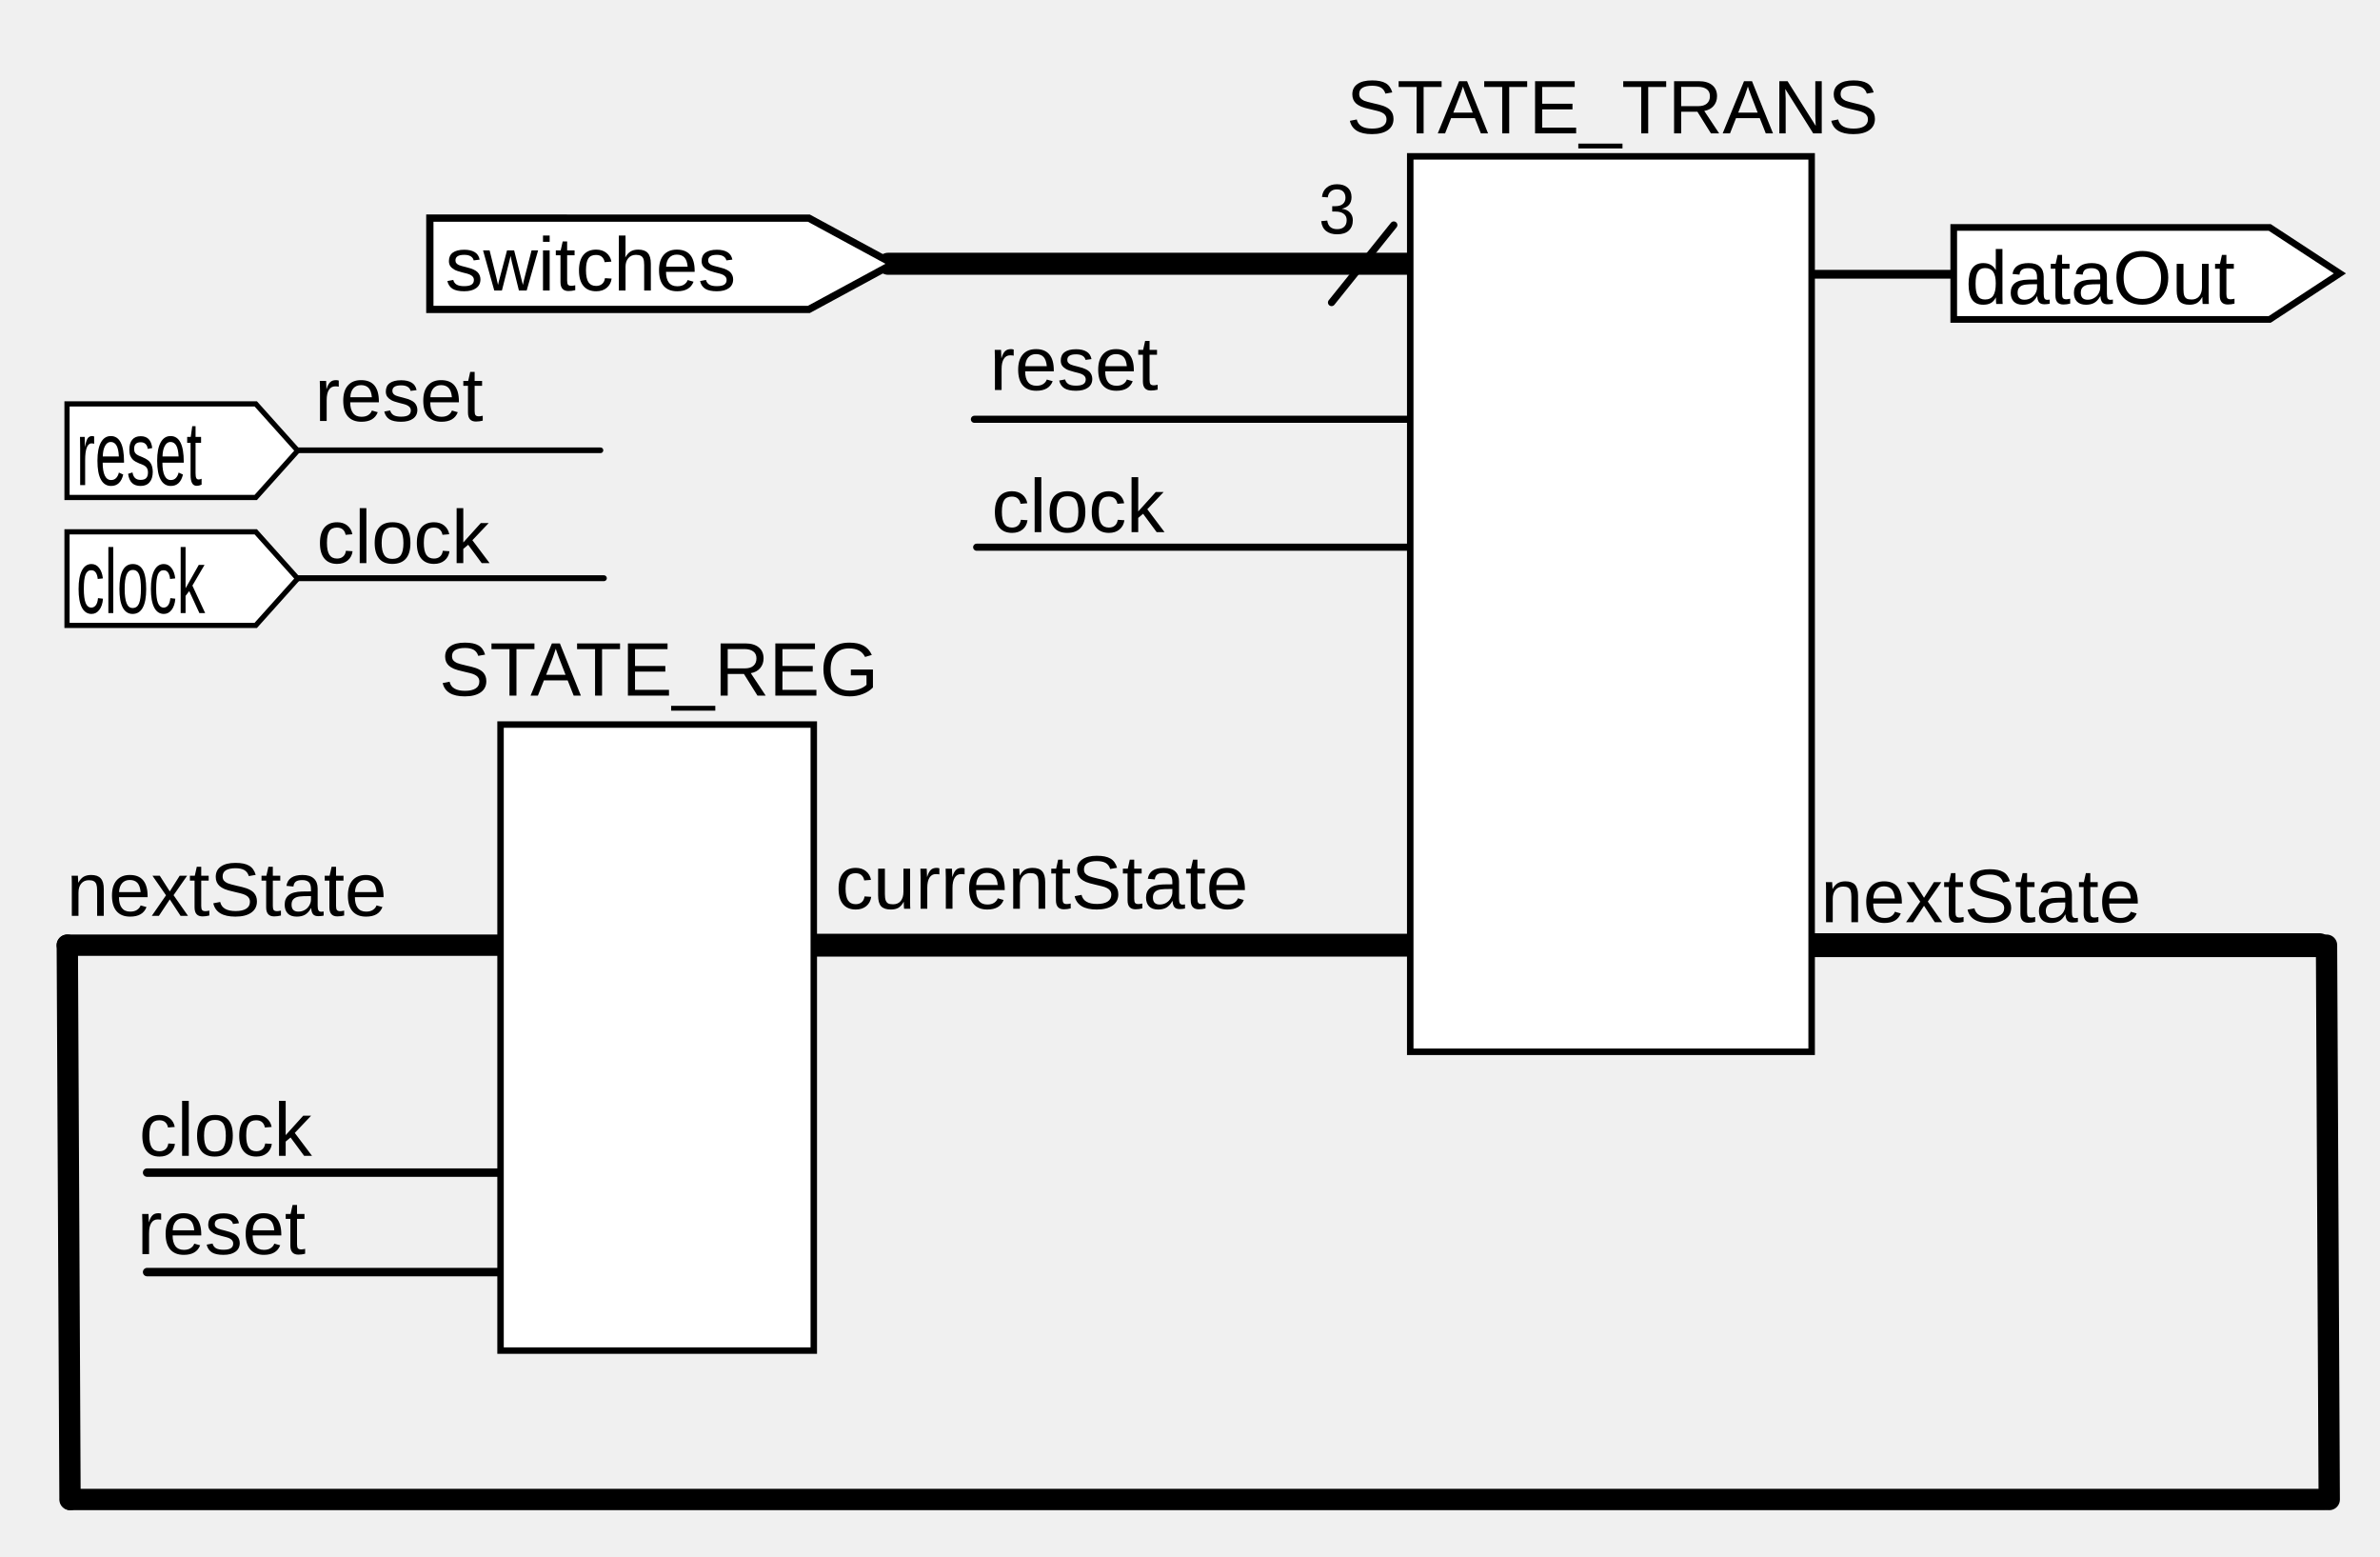
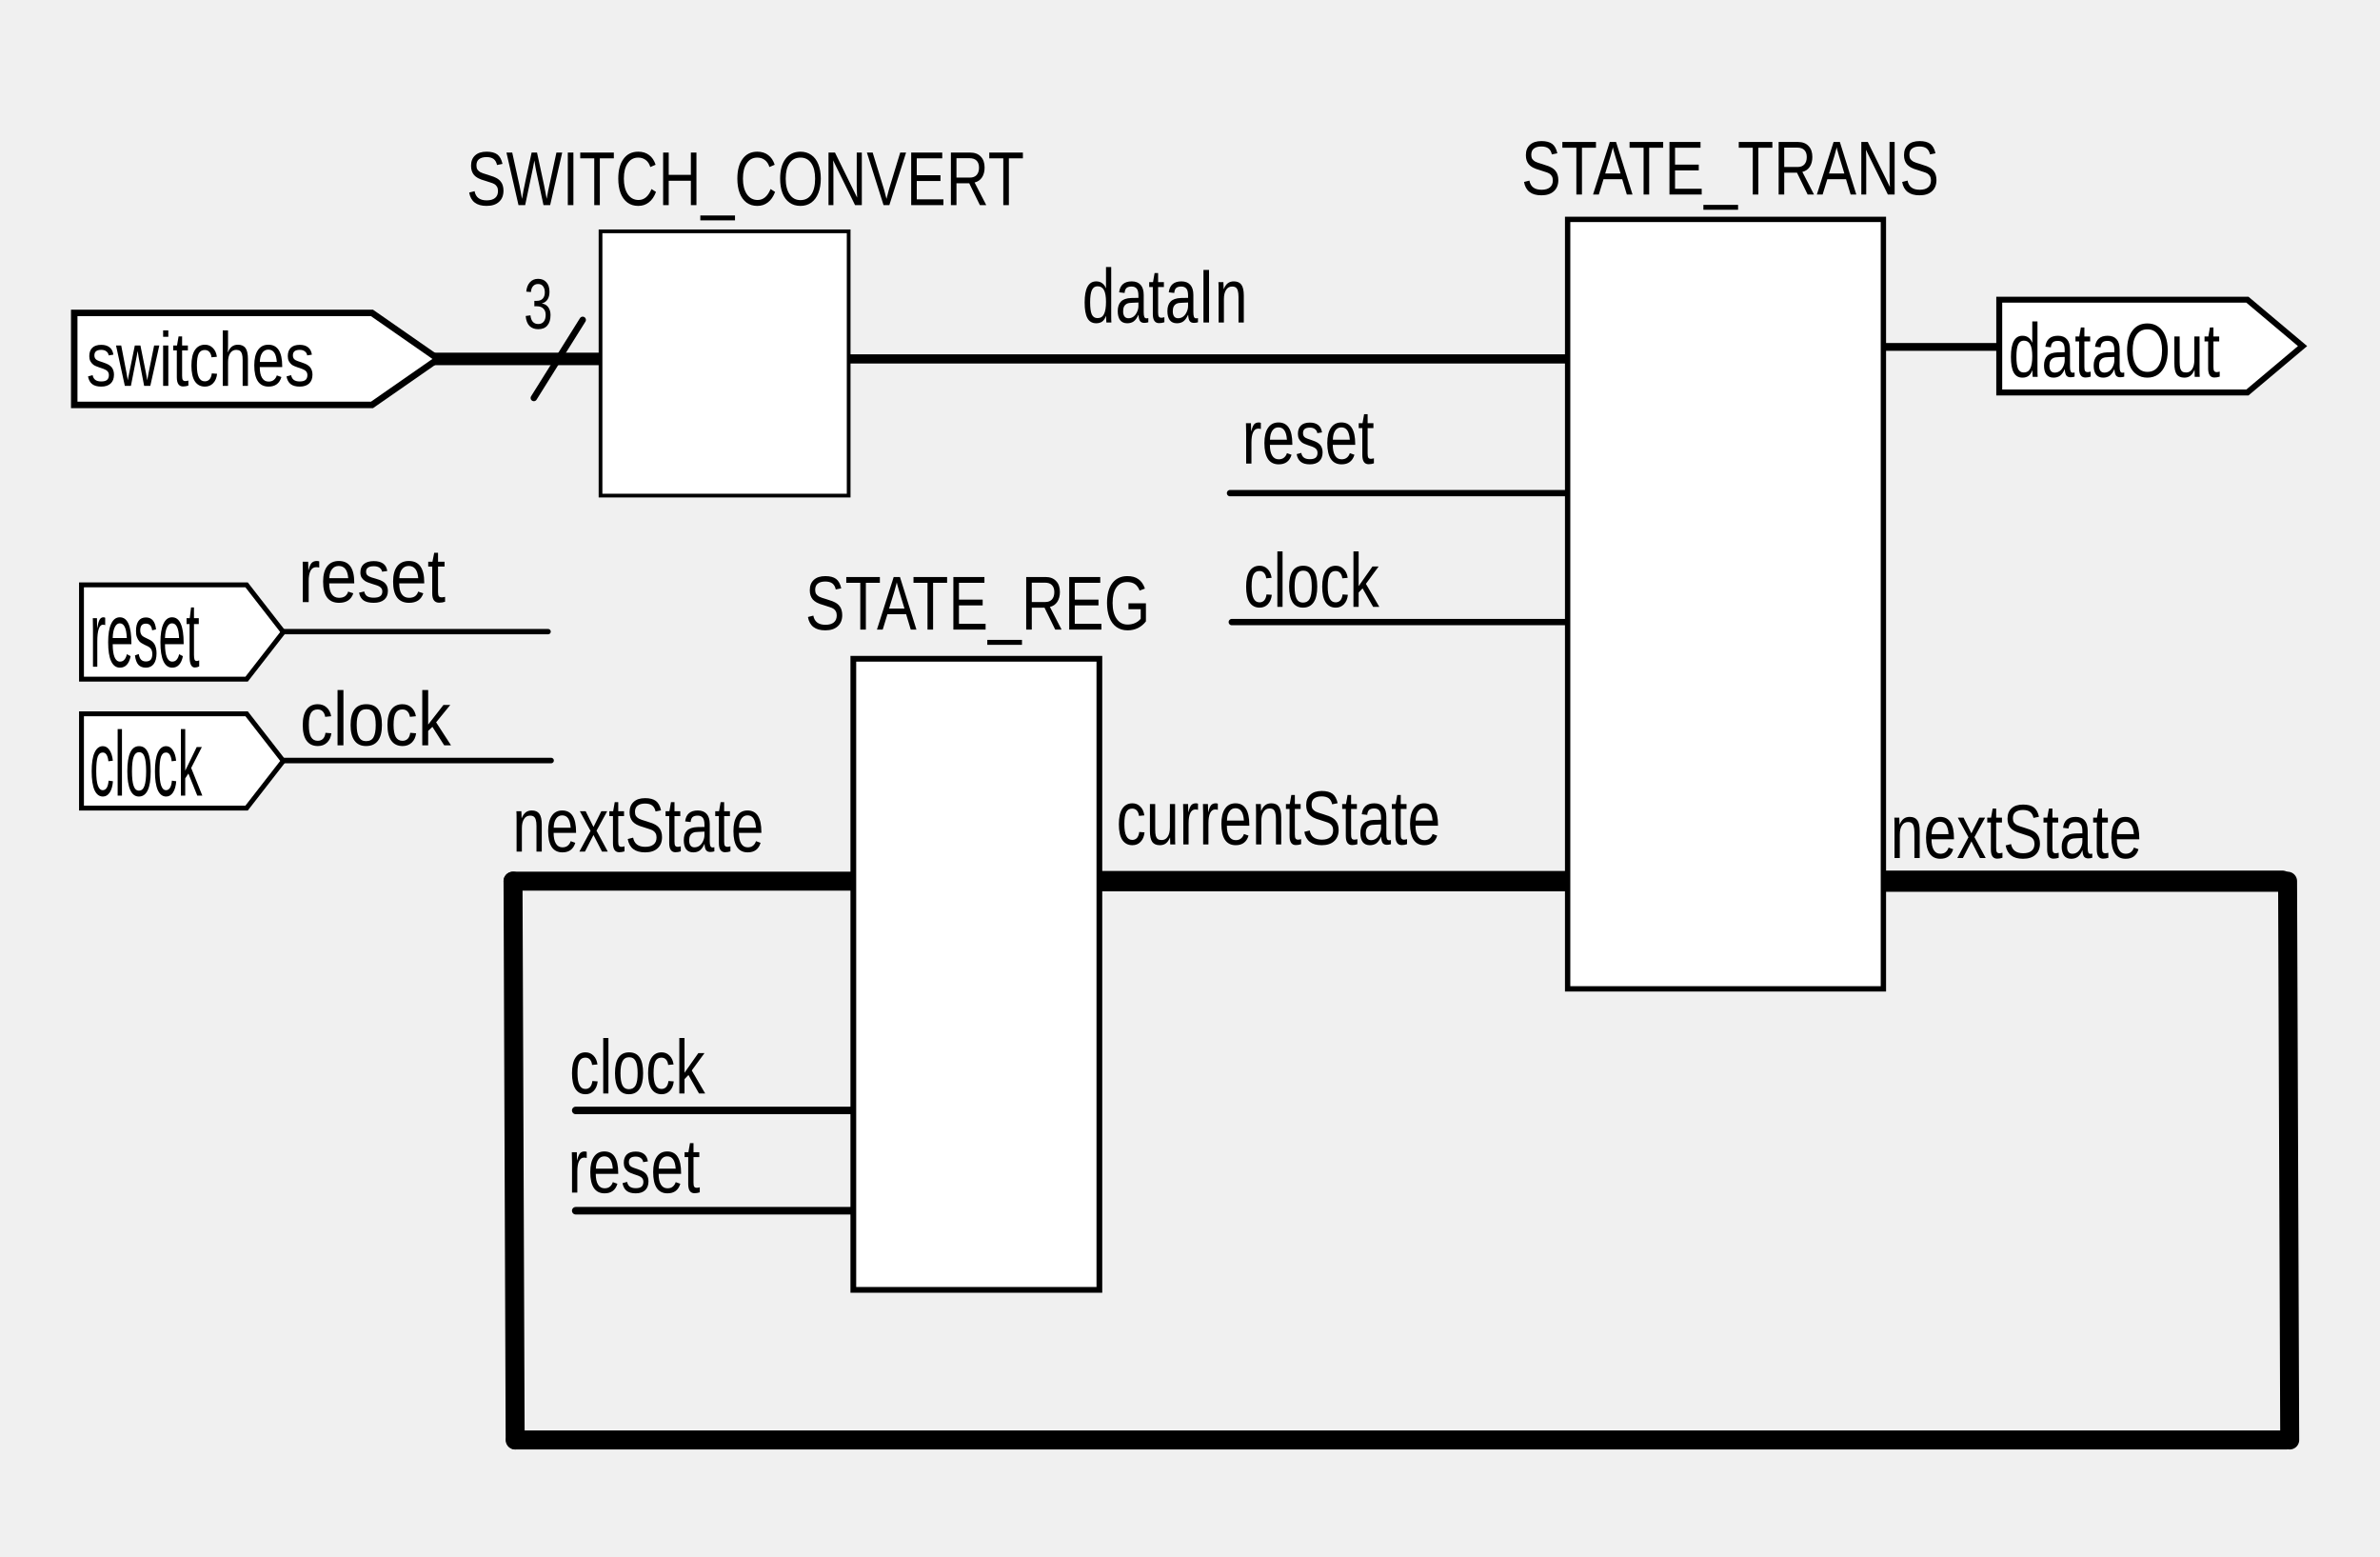
<svg xmlns="http://www.w3.org/2000/svg" viewBox="0 0 335 219" width="335" height="219" version="1.1" id="svg52">
  <defs id="defs2" />
-   <text xml:space="preserve" style="font-size:10.667px;font-family:'Liberation Sans';-inkscape-font-specification:'Liberation Sans, Normal';fill:#000000;fill-opacity:1;stroke:none;stroke-linecap:round;stroke-linejoin:round" x="61.828" y="97.88" id="text548">
-     <tspan id="tspan546" x="61.828" y="97.88">STATE_REG</tspan>
+   <text xml:space="preserve" style="font-size:9.492px;font-family:'Liberation Sans';-inkscape-font-specification:'Liberation Sans, Normal';fill:#000000;fill-opacity:1;stroke:none;stroke-width:0.89;stroke-linecap:round;stroke-linejoin:round" x="128.395" y="78.199" id="text548" transform="scale(0.88271,1.132875)">
+     <tspan id="tspan546" x="128.395" y="78.199" style="stroke-width:0.89">STATE_REG</tspan>
  </text>
-   <text xml:space="preserve" style="font-size:10.667px;font-family:'Liberation Sans';-inkscape-font-specification:'Liberation Sans, Normal';fill:#000000;fill-opacity:1;stroke:none;stroke-linecap:round;stroke-linejoin:round" x="189.521" y="18.766" id="text1156">
-     <tspan id="tspan1154" x="189.521" y="18.766">STATE_TRANS</tspan>
+   <text xml:space="preserve" style="font-size:9.492px;font-family:'Liberation Sans';-inkscape-font-specification:'Liberation Sans, Normal';fill:#000000;fill-opacity:1;stroke:none;stroke-width:0.89;stroke-linecap:round;stroke-linejoin:round" x="242.583" y="24.163" id="text1156" transform="scale(0.88271,1.132875)">
+     <tspan id="tspan1154" x="242.583" y="24.163" style="stroke-width:0.89">STATE_TRANS</tspan>
  </text>
-   <path style="fill:none;fill-opacity:1;stroke:#000000;stroke-width:3;stroke-linecap:round;stroke-linejoin:round;stroke-dasharray:none;stroke-opacity:1" d="M 70.5,133 H 9.473" id="path2092" />
-   <text xml:space="preserve" style="font-size:10.667px;font-family:'Liberation Sans';-inkscape-font-specification:'Liberation Sans, Normal';fill:#000000;fill-opacity:1;stroke:none;stroke-linecap:round;stroke-linejoin:round" x="19.583" y="162.635" id="text2197">
-     <tspan id="tspan2195" x="19.583" y="162.635">clock</tspan>
+   <path style="fill:none;fill-opacity:1;stroke:#000000;stroke-width:2.67;stroke-linecap:round;stroke-linejoin:round;stroke-dasharray:none;stroke-opacity:1" d="M 120.147,123.993 H 72.212" id="path2092" />
+   <text xml:space="preserve" style="font-size:9.492px;font-family:'Liberation Sans';-inkscape-font-specification:'Liberation Sans, Normal';fill:#000000;fill-opacity:1;stroke:none;stroke-width:0.89;stroke-linecap:round;stroke-linejoin:round" x="90.804" y="135.821" id="text2197" transform="scale(0.88271,1.132875)">
+     <tspan id="tspan2195" x="90.804" y="135.821" style="stroke-width:0.89">clock</tspan>
  </text>
-   <text xml:space="preserve" style="font-size:10.667px;font-family:'Liberation Sans';-inkscape-font-specification:'Liberation Sans, Normal';fill:#000000;fill-opacity:1;stroke:none;stroke-linecap:round;stroke-linejoin:round" x="19.307" y="176.464" id="text2201">
-     <tspan id="tspan2199" x="19.307" y="176.464">reset</tspan>
+   <text xml:space="preserve" style="font-size:9.492px;font-family:'Liberation Sans';-inkscape-font-specification:'Liberation Sans, Normal';fill:#000000;fill-opacity:1;stroke:none;stroke-width:0.89;stroke-linecap:round;stroke-linejoin:round" x="90.558" y="148.126" id="text2201" transform="scale(0.88271,1.132875)">
+     <tspan id="tspan2199" x="90.558" y="148.126" style="stroke-width:0.89">reset</tspan>
  </text>
-   <text xml:space="preserve" style="font-size:10.667px;font-family:'Liberation Sans';-inkscape-font-specification:'Liberation Sans, Normal';fill:#000000;fill-opacity:1;stroke:none;stroke-linecap:round;stroke-linejoin:round" x="117.583" y="127.87" id="text2205">
-     <tspan id="tspan2203" x="117.583" y="127.87">currentState</tspan>
+   <text xml:space="preserve" style="font-size:9.492px;font-family:'Liberation Sans';-inkscape-font-specification:'Liberation Sans, Normal';fill:#000000;fill-opacity:1;stroke:none;stroke-width:0.89;stroke-linecap:round;stroke-linejoin:round" x="178.008" y="104.885" id="text2205" transform="scale(0.88271,1.132875)">
+     <tspan id="tspan2203" x="178.008" y="104.885" style="stroke-width:0.89">currentState</tspan>
  </text>
-   <text xml:space="preserve" style="font-size:10.667px;font-family:'Liberation Sans';-inkscape-font-specification:'Liberation Sans, Normal';fill:#000000;fill-opacity:1;stroke:none;stroke-linecap:round;stroke-linejoin:round" x="139.307" y="54.875" id="text2217">
-     <tspan id="tspan2215" x="139.307" y="54.875">reset</tspan>
+   <text xml:space="preserve" style="font-size:9.492px;font-family:'Liberation Sans';-inkscape-font-specification:'Liberation Sans, Normal';fill:#000000;fill-opacity:1;stroke:none;stroke-width:0.89;stroke-linecap:round;stroke-linejoin:round" x="198.053" y="57.58" id="text2217" transform="scale(0.88271,1.132875)">
+     <tspan id="tspan2215" x="198.053" y="57.58" style="stroke-width:0.89">reset</tspan>
  </text>
-   <path style="fill:none;fill-opacity:1;stroke:#000000;stroke-width:1.19;stroke-linecap:round;stroke-linejoin:round;stroke-dasharray:none;stroke-opacity:1" d="M 70.292,179 H 20.708" id="path1" />
-   <path style="fill:none;fill-opacity:1;stroke:#000000;stroke-width:1.19;stroke-linecap:round;stroke-linejoin:round;stroke-dasharray:none;stroke-opacity:1" d="M 70.292,165 H 20.708" id="path2" />
-   <text xml:space="preserve" style="font-size:10.667px;font-family:'Liberation Sans';-inkscape-font-specification:'Liberation Sans, Normal';fill:#000000;fill-opacity:1;stroke:none;stroke-linecap:round;stroke-linejoin:round" x="9.375" y="128.87" id="text2">
-     <tspan id="tspan2" x="9.375" y="128.87">nextState</tspan>
+   <path style="fill:none;fill-opacity:1;stroke:#000000;stroke-width:1.059;stroke-linecap:round;stroke-linejoin:round;stroke-dasharray:none;stroke-opacity:1" d="M 119.984,170.365 H 81.037" id="path1" />
+   <path style="fill:none;fill-opacity:1;stroke:#000000;stroke-width:1.059;stroke-linecap:round;stroke-linejoin:round;stroke-dasharray:none;stroke-opacity:1" d="M 119.984,156.252 H 81.037" id="path2" />
+   <text xml:space="preserve" style="font-size:9.492px;font-family:'Liberation Sans';-inkscape-font-specification:'Liberation Sans, Normal';fill:#000000;fill-opacity:1;stroke:none;stroke-width:0.89;stroke-linecap:round;stroke-linejoin:round" x="81.72" y="105.775" id="text2" transform="scale(0.88271,1.132875)">
+     <tspan id="tspan2" x="81.72" y="105.775" style="stroke-width:0.89">nextState</tspan>
  </text>
-   <text xml:space="preserve" style="font-size:10.667px;font-family:'Liberation Sans';-inkscape-font-specification:'Liberation Sans, Normal';fill:#000000;fill-opacity:1;stroke:none;stroke-linecap:round;stroke-linejoin:round" x="256.297" y="129.766" id="text3">
-     <tspan id="tspan3" x="256.297" y="129.766">nextState</tspan>
+   <text xml:space="preserve" style="font-size:9.492px;font-family:'Liberation Sans';-inkscape-font-specification:'Liberation Sans, Normal';fill:#000000;fill-opacity:1;stroke:none;stroke-width:0.89;stroke-linecap:round;stroke-linejoin:round" x="301.442" y="106.572" id="text3" transform="scale(0.88271,1.132875)">
+     <tspan id="tspan3" x="301.442" y="106.572" style="stroke-width:0.89">nextState</tspan>
  </text>
-   <path style="fill:none;fill-opacity:1;stroke:#000000;stroke-width:3.222;stroke-linecap:round;stroke-linejoin:round;stroke-dasharray:none;stroke-opacity:1" d="M 198.27,133 H 111.73" id="path3" />
-   <rect x="70.454" y="101.954" width="44.092" height="88.092" fill="none" stroke="#000000" stroke-width="0.707" stroke-linecap="butt" stroke-linejoin="miter" stroke-dasharray="none" id="rect20" style="fill:#ffffff;fill-opacity:1;stroke-width:0.908;stroke-dasharray:none" />
-   <path style="fill:none;fill-opacity:1;stroke:#000000;stroke-width:3.359;stroke-linecap:round;stroke-linejoin:round;stroke-dasharray:none;stroke-opacity:1" d="M 326.5,133 H 250" id="path4" />
-   <path style="fill:none;fill-opacity:1;stroke:#000000;stroke-width:3;stroke-linecap:round;stroke-linejoin:round;stroke-dasharray:none;stroke-opacity:1" d="M 327.209,211 H 9.927" id="path5" />
-   <path style="fill:none;fill-opacity:1;stroke:#000000;stroke-width:3;stroke-linecap:round;stroke-linejoin:round;stroke-dasharray:none;stroke-opacity:1" d="m 9.855,211 -0.382,-78" id="path6" />
-   <path style="fill:none;fill-opacity:1;stroke:#000000;stroke-width:3;stroke-linecap:round;stroke-linejoin:round;stroke-dasharray:none;stroke-opacity:1" d="m 327.855,211 -0.382,-78" id="path7" />
-   <path style="fill:none;fill-opacity:1;stroke:#000000;stroke-width:1.237;stroke-linecap:round;stroke-linejoin:round;stroke-dasharray:none;stroke-opacity:1" d="M 274.933,38.593 H 252" id="path8" />
-   <path style="fill:none;fill-opacity:1;stroke:#000000;stroke-width:1;stroke-linecap:round;stroke-linejoin:round;stroke-dasharray:none;stroke-opacity:1" d="M 204.82,59 H 137.154" id="path9" />
-   <path style="fill:none;fill-opacity:1;stroke:#000000;stroke-width:1;stroke-linecap:round;stroke-linejoin:round;stroke-dasharray:none;stroke-opacity:1" d="M 200.5,77 H 137.473" id="path10" />
-   <text xml:space="preserve" style="font-size:10.667px;font-family:'Liberation Sans';-inkscape-font-specification:'Liberation Sans, Normal';fill:#000000;fill-opacity:1;stroke:none;stroke-linecap:round;stroke-linejoin:round" x="139.583" y="74.875" id="text10">
-     <tspan id="tspan10" x="139.583" y="74.875">clock</tspan>
+   <path style="fill:none;fill-opacity:1;stroke:#000000;stroke-width:1.289;stroke-linecap:round;stroke-linejoin:round;stroke-dasharray:none;stroke-opacity:1" d="M 224.29,50.505 H 112.691" id="path9-8" />
+   <path style="fill:none;fill-opacity:1;stroke:#000000;stroke-width:2.867;stroke-linecap:round;stroke-linejoin:round;stroke-dasharray:none;stroke-opacity:1" d="M 220.507,123.993 H 152.532" id="path3" />
+   <rect x="120.111" y="92.697" width="34.633" height="88.804" fill="none" stroke="#000000" stroke-width="0.707" stroke-linecap="butt" stroke-linejoin="miter" stroke-dasharray="none" id="rect20" style="fill:#ffffff;fill-opacity:1;stroke-width:0.808;stroke-dasharray:none" />
+   <path style="fill:none;fill-opacity:1;stroke:#000000;stroke-width:2.989;stroke-linecap:round;stroke-linejoin:round;stroke-dasharray:none;stroke-opacity:1" d="M 321.228,123.993 H 261.139" id="path4" />
+   <path style="fill:none;fill-opacity:1;stroke:#000000;stroke-width:2.67;stroke-linecap:round;stroke-linejoin:round;stroke-dasharray:none;stroke-opacity:1" d="M 321.785,202.624 H 72.569" id="path5" />
+   <path style="fill:none;fill-opacity:1;stroke:#000000;stroke-width:2.67;stroke-linecap:round;stroke-linejoin:round;stroke-dasharray:none;stroke-opacity:1" d="M 72.512,202.624 72.212,123.993" id="path6" />
+   <path style="fill:none;fill-opacity:1;stroke:#000000;stroke-width:2.67;stroke-linecap:round;stroke-linejoin:round;stroke-dasharray:none;stroke-opacity:1" d="m 322.292,202.624 -0.3,-78.63" id="path7" />
+   <path style="fill:none;fill-opacity:1;stroke:#000000;stroke-width:1.101;stroke-linecap:round;stroke-linejoin:round;stroke-dasharray:none;stroke-opacity:1" d="M 281.354,48.818 H 263.34" id="path8" />
+   <path style="fill:none;fill-opacity:1;stroke:#000000;stroke-width:0.89;stroke-linecap:round;stroke-linejoin:round;stroke-dasharray:none;stroke-opacity:1" d="M 226.282,69.39 H 173.132" id="path9" />
+   <path style="fill:none;fill-opacity:1;stroke:#000000;stroke-width:0.89;stroke-linecap:round;stroke-linejoin:round;stroke-dasharray:none;stroke-opacity:1" d="M 222.889,87.535 H 173.382" id="path10" />
+   <text xml:space="preserve" style="font-size:9.492px;font-family:'Liberation Sans';-inkscape-font-specification:'Liberation Sans, Normal';fill:#000000;fill-opacity:1;stroke:none;stroke-width:0.89;stroke-linecap:round;stroke-linejoin:round" x="198.299" y="75.377" id="text10" transform="scale(0.88271,1.132875)">
+     <tspan id="tspan10" x="198.299" y="75.377" style="stroke-width:0.89">clock</tspan>
  </text>
-   <path style="fill:none;fill-opacity:1;stroke:#000000;stroke-width:3.097;stroke-linecap:round;stroke-linejoin:round;stroke-dasharray:none;stroke-opacity:1" d="M 198.889,37.116 H 125" id="path10-9-8-1-8" />
-   <path style="fill:none;fill-opacity:1;stroke:#000000;stroke-width:1.02;stroke-linecap:round;stroke-linejoin:round;stroke-dasharray:none;stroke-opacity:1" d="m 196.182,31.667 -8.756,10.899" id="path9-73-1-8-24" />
-   <text xml:space="preserve" style="font-size:9.659px;font-family:'Liberation Sans';-inkscape-font-specification:'Liberation Sans, Normal';fill:#000000;fill-opacity:1;stroke:none;stroke-width:0.906;stroke-linecap:round;stroke-linejoin:round" x="191.036" y="31.939" id="text2213-12-9-5-55" transform="scale(0.971578,1.029254)">
-     <tspan id="tspan2211-3-2-0-17" x="191.036" y="31.939" style="stroke-width:0.906">3</tspan>
+   <path style="fill:none;fill-opacity:1;stroke:#000000;stroke-width:1.766;stroke-linecap:round;stroke-linejoin:round;stroke-dasharray:none;stroke-opacity:1" d="M 84.993,50.505 H 61.167" id="path10-9-8-1-8" />
+   <path style="fill:none;fill-opacity:1;stroke:#000000;stroke-width:0.908;stroke-linecap:round;stroke-linejoin:round;stroke-dasharray:none;stroke-opacity:1" d="m 82.018,45.011 -6.877,10.988" id="path9-73-1-8-24" />
+   <text xml:space="preserve" style="font-size:8.595px;font-family:'Liberation Sans';-inkscape-font-specification:'Liberation Sans, Normal';fill:#000000;fill-opacity:1;stroke:none;stroke-width:0.806;stroke-linecap:round;stroke-linejoin:round" x="85.948" y="39.646" id="text2213-12-9-5-55" transform="scale(0.8576216,1.166015)">
+     <tspan id="tspan2211-3-2-0-17" x="85.948" y="39.646" style="stroke-width:0.806">3</tspan>
  </text>
-   <rect x="198.5" y="22" width="56.5" height="126" fill="none" stroke="#000000" stroke-width="0.707" stroke-linecap="butt" stroke-linejoin="miter" stroke-dasharray="none" id="rect2" style="fill:#ffffff;fill-opacity:1;stroke-width:0.915;stroke-dasharray:none" />
-   <path style="fill:#ffffff;stroke:#000000;stroke-width:0.731" d="M 9.432,74.833 V 88 H 36 L 41.904,81.416 36,74.833 Z" id="path2-61-8-4-4" />
-   <text xml:space="preserve" style="font-size:10.107px;font-family:'Liberation Sans';-inkscape-font-specification:'Liberation Sans, Normal';fill:#000000;fill-opacity:1;stroke:none;stroke-width:0.948;stroke-linecap:round;stroke-linejoin:round" x="13.619" y="67.967" id="text10-5-3" transform="scale(0.7878802,1.269229)">
-     <tspan id="tspan10-3-7" x="13.619" y="67.967" style="stroke-width:0.948">clock</tspan>
+   <rect x="220.655" y="30.871" width="44.444" height="108.274" fill="none" stroke="#000000" stroke-width="0.707" stroke-linecap="butt" stroke-linejoin="miter" stroke-dasharray="none" id="rect2" style="fill:#ffffff;fill-opacity:1;stroke-width:0.752;stroke-dasharray:none" />
+   <path style="fill:#ffffff;stroke:#000000;stroke-width:0.687" d="m 11.47,100.438 v 13.268 H 34.711 l 5.164,-6.634 -5.164,-6.634 z" id="path2-61-8-4-4" />
+   <text xml:space="preserve" style="font-size:9.489px;font-family:'Liberation Sans';-inkscape-font-specification:'Liberation Sans, Normal';fill:#000000;fill-opacity:1;stroke:none;stroke-width:0.89;stroke-linecap:round;stroke-linejoin:round" x="17.173" y="82.186" id="text10-5-3" transform="scale(0.7340783,1.362253)">
+     <tspan id="tspan10-3-7" x="17.173" y="82.186" style="stroke-width:0.89">clock</tspan>
  </text>
-   <path style="fill:#ffffff;stroke:#000000;stroke-width:0.731" d="M 9.432,56.833 V 70 H 36 L 41.904,63.416 36,56.833 Z" id="path2-61-8-4-4-4" />
-   <text xml:space="preserve" style="font-size:10.107px;font-family:'Liberation Sans';-inkscape-font-specification:'Liberation Sans, Normal';fill:#000000;fill-opacity:1;stroke:none;stroke-width:0.948;stroke-linecap:round;stroke-linejoin:round" x="13.619" y="53.785" id="text10-5-3-8" transform="scale(0.7878802,1.269229)">
-     <tspan id="tspan10-3-7-8" x="13.619" y="53.785" style="stroke-width:0.948">reset</tspan>
+   <path style="fill:#ffffff;stroke:#000000;stroke-width:0.687" d="M 11.47,82.3 V 95.568 H 34.711 l 5.164,-6.634 -5.164,-6.634 z" id="path2-61-8-4-4-4" />
+   <text xml:space="preserve" style="font-size:9.489px;font-family:'Liberation Sans';-inkscape-font-specification:'Liberation Sans, Normal';fill:#000000;fill-opacity:1;stroke:none;stroke-width:0.89;stroke-linecap:round;stroke-linejoin:round" x="17.173" y="68.872" id="text10-5-3-8" transform="scale(0.7340783,1.362253)">
+     <tspan id="tspan10-3-7-8" x="17.173" y="68.872" style="stroke-width:0.89">reset</tspan>
  </text>
-   <text xml:space="preserve" style="font-size:10.667px;font-family:'Liberation Sans';-inkscape-font-specification:'Liberation Sans, Normal';fill:#000000;fill-opacity:1;stroke:none;stroke-linecap:round;stroke-linejoin:round" x="44.307" y="59.237" id="text2217-4">
-     <tspan id="tspan2215-5" x="44.307" y="59.237">reset</tspan>
+   <text xml:space="preserve" style="font-size:10.014px;font-family:'Liberation Sans';-inkscape-font-specification:'Liberation Sans, Normal';fill:#000000;fill-opacity:1;stroke:none;stroke-width:0.939;stroke-linecap:round;stroke-linejoin:round" x="45.054" y="78.937" id="text2217-4" transform="scale(0.9317131,1.073292)">
+     <tspan id="tspan2215-5" x="45.054" y="78.937" style="stroke-width:0.939">reset</tspan>
  </text>
-   <path style="fill:none;fill-opacity:1;stroke:#000000;stroke-width:0.794;stroke-linecap:round;stroke-linejoin:round;stroke-dasharray:none;stroke-opacity:1" d="M 84.519,63.362 H 41.867" id="path9-5" />
-   <path style="fill:none;fill-opacity:1;stroke:#000000;stroke-width:0.826;stroke-linecap:round;stroke-linejoin:round;stroke-dasharray:none;stroke-opacity:1" d="M 85,81.362 H 42" id="path10-1" />
-   <text xml:space="preserve" style="font-size:10.667px;font-family:'Liberation Sans';-inkscape-font-specification:'Liberation Sans, Normal';fill:#000000;fill-opacity:1;stroke:none;stroke-linecap:round;stroke-linejoin:round" x="44.583" y="79.237" id="text10-7">
-     <tspan id="tspan10-1" x="44.583" y="79.237">clock</tspan>
+   <path style="fill:none;fill-opacity:1;stroke:#000000;stroke-width:0.745;stroke-linecap:round;stroke-linejoin:round;stroke-dasharray:none;stroke-opacity:1" d="M 77.152,88.879 H 39.843" id="path9-5" />
+   <path style="fill:none;fill-opacity:1;stroke:#000000;stroke-width:0.775;stroke-linecap:round;stroke-linejoin:round;stroke-dasharray:none;stroke-opacity:1" d="M 77.572,107.017 H 39.959" id="path10-1" />
+   <text xml:space="preserve" style="font-size:10.014px;font-family:'Liberation Sans';-inkscape-font-specification:'Liberation Sans, Normal';fill:#000000;fill-opacity:1;stroke:none;stroke-width:0.939;stroke-linecap:round;stroke-linejoin:round" x="45.313" y="97.714" id="text10-7" transform="scale(0.9317131,1.073292)">
+     <tspan id="tspan10-1" x="45.313" y="97.714" style="stroke-width:0.939">clock</tspan>
  </text>
-   <path style="fill:#ffffff;stroke:#000000;stroke-width:1.024" d="m 60.502,30.693 v 12.847 h 53.35 l 11.855,-6.423 -11.855,-6.423 z" id="path2-61-8-4-4-4-5" />
-   <text xml:space="preserve" style="font-size:10.667px;font-family:'Liberation Sans';-inkscape-font-specification:'Liberation Sans, Normal';fill:#000000;fill-opacity:1;stroke:none;stroke-linecap:round;stroke-linejoin:round" x="62.672" y="40.875" id="text2213">
-     <tspan id="tspan2211" x="62.672" y="40.875">switches</tspan>
+   <path style="fill:#ffffff;stroke:#000000;stroke-width:0.911" d="m 10.449,44.03 v 12.95 h 41.905 l 9.312,-6.475 -9.312,-6.475 z" id="path2-61-8-4-4-4-5" />
+   <text xml:space="preserve" style="font-size:9.492px;font-family:'Liberation Sans';-inkscape-font-specification:'Liberation Sans, Normal';fill:#000000;fill-opacity:1;stroke:none;stroke-width:0.89;stroke-linecap:round;stroke-linejoin:round" x="13.768" y="47.926" id="text2213" transform="scale(0.88271,1.132875)">
+     <tspan id="tspan2211" x="13.768" y="47.926" style="stroke-width:0.89">switches</tspan>
  </text>
-   <path style="fill:#ffffff;stroke:#000000;stroke-width:0.938" d="m 275,32 v 12.949 h 44.471 L 329.353,38.475 319.471,32 Z" id="path2-61-8-4-4-4-5-7" />
-   <text xml:space="preserve" style="font-size:10.667px;font-family:'Liberation Sans';-inkscape-font-specification:'Liberation Sans, Normal';fill:#000000;fill-opacity:1;stroke:none;stroke-linecap:round;stroke-linejoin:round" x="276.635" y="42.771" id="text2221">
-     <tspan id="tspan2219" x="276.635" y="42.771">dataOut</tspan>
+   <path style="fill:#ffffff;stroke:#000000;stroke-width:0.835" d="m 281.406,42.172 v 13.054 h 34.931 l 7.762,-6.527 -7.762,-6.527 z" id="path2-61-8-4-4-4-5-7" />
+   <text xml:space="preserve" style="font-size:9.492px;font-family:'Liberation Sans';-inkscape-font-specification:'Liberation Sans, Normal';fill:#000000;fill-opacity:1;stroke:none;stroke-width:0.89;stroke-linecap:round;stroke-linejoin:round" x="320.253" y="46.81" id="text2221" transform="scale(0.88271,1.132875)">
+     <tspan id="tspan2219" x="320.253" y="46.81" style="stroke-width:0.89">dataOut</tspan>
+   </text>
+   <rect x="84.528" y="32.551" width="34.926" height="37.186" fill="none" stroke="#000000" stroke-width="0.707" stroke-linecap="butt" stroke-linejoin="miter" stroke-dasharray="none" id="rect20-9" style="fill:#ffffff;fill-opacity:1;stroke-width:0.525;stroke-dasharray:none" />
+   <text xml:space="preserve" style="font-size:9.492px;font-family:'Liberation Sans';-inkscape-font-specification:'Liberation Sans, Normal';fill:#000000;fill-opacity:1;stroke:none;stroke-width:0.89;stroke-linecap:round;stroke-linejoin:round" x="172.552" y="40.058" id="text2205-2" transform="scale(0.88271,1.132875)">
+     <tspan id="tspan2203-4" x="172.552" y="40.058" style="stroke-width:0.89">dataIn</tspan>
+   </text>
+   <text xml:space="preserve" style="font-size:9.492px;font-family:'Liberation Sans';-inkscape-font-specification:'Liberation Sans, Normal';fill:#000000;fill-opacity:1;stroke:none;stroke-width:0.89;stroke-linecap:round;stroke-linejoin:round" x="74.377" y="25.478" id="text1156-5" transform="scale(0.88271,1.132875)">
+     <tspan id="tspan1154-1" x="74.377" y="25.478" style="stroke-width:0.89">SWITCH_CONVERT</tspan>
  </text>
</svg>
